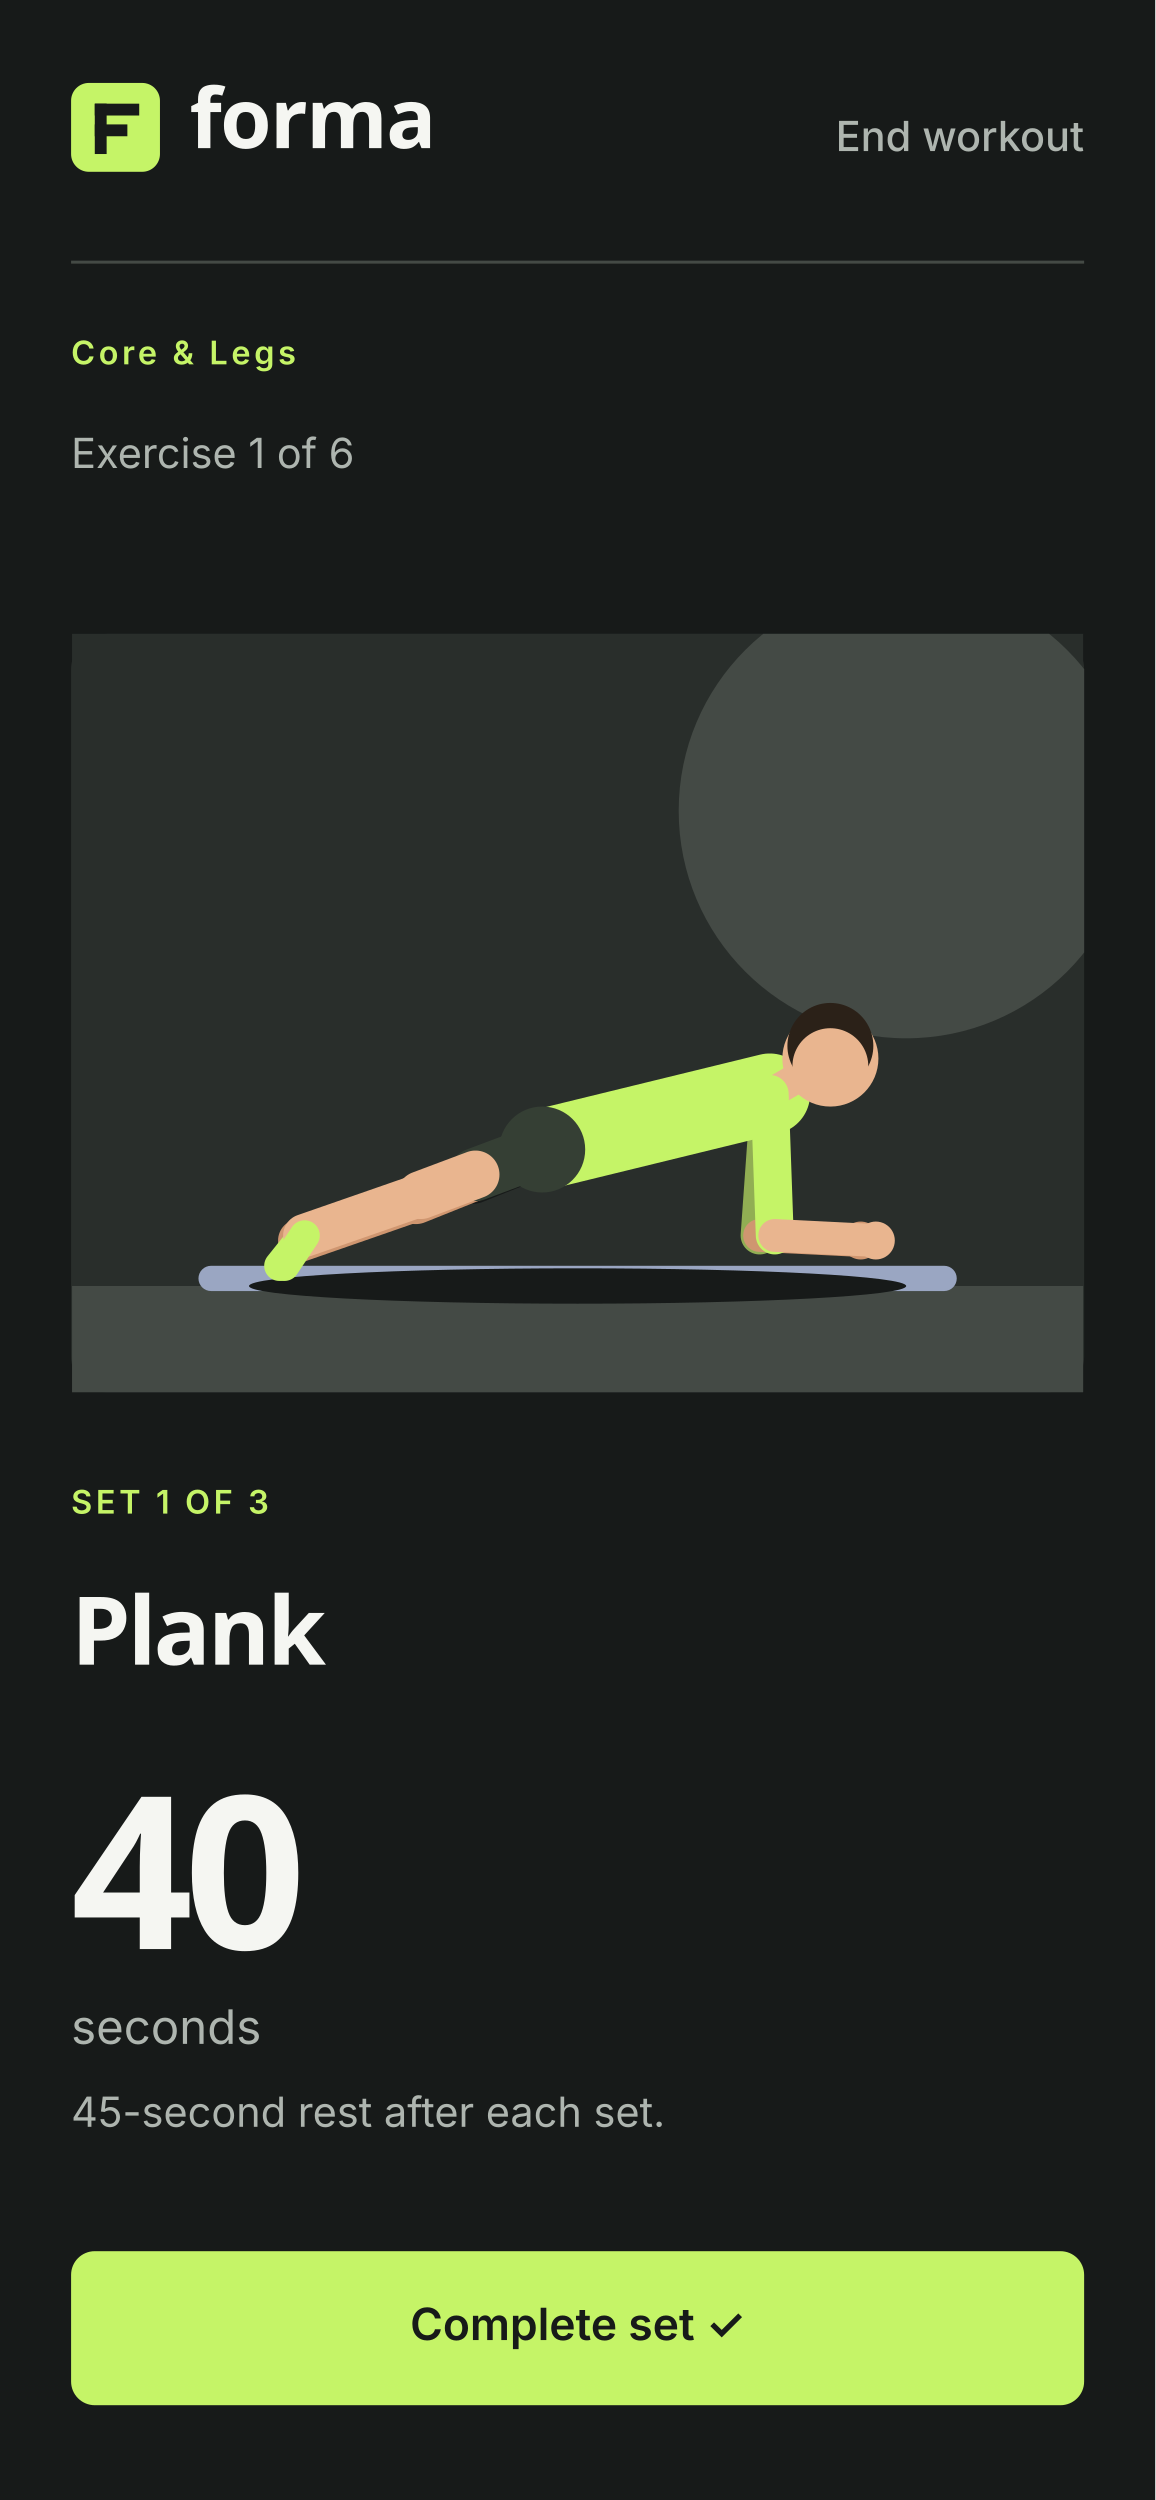
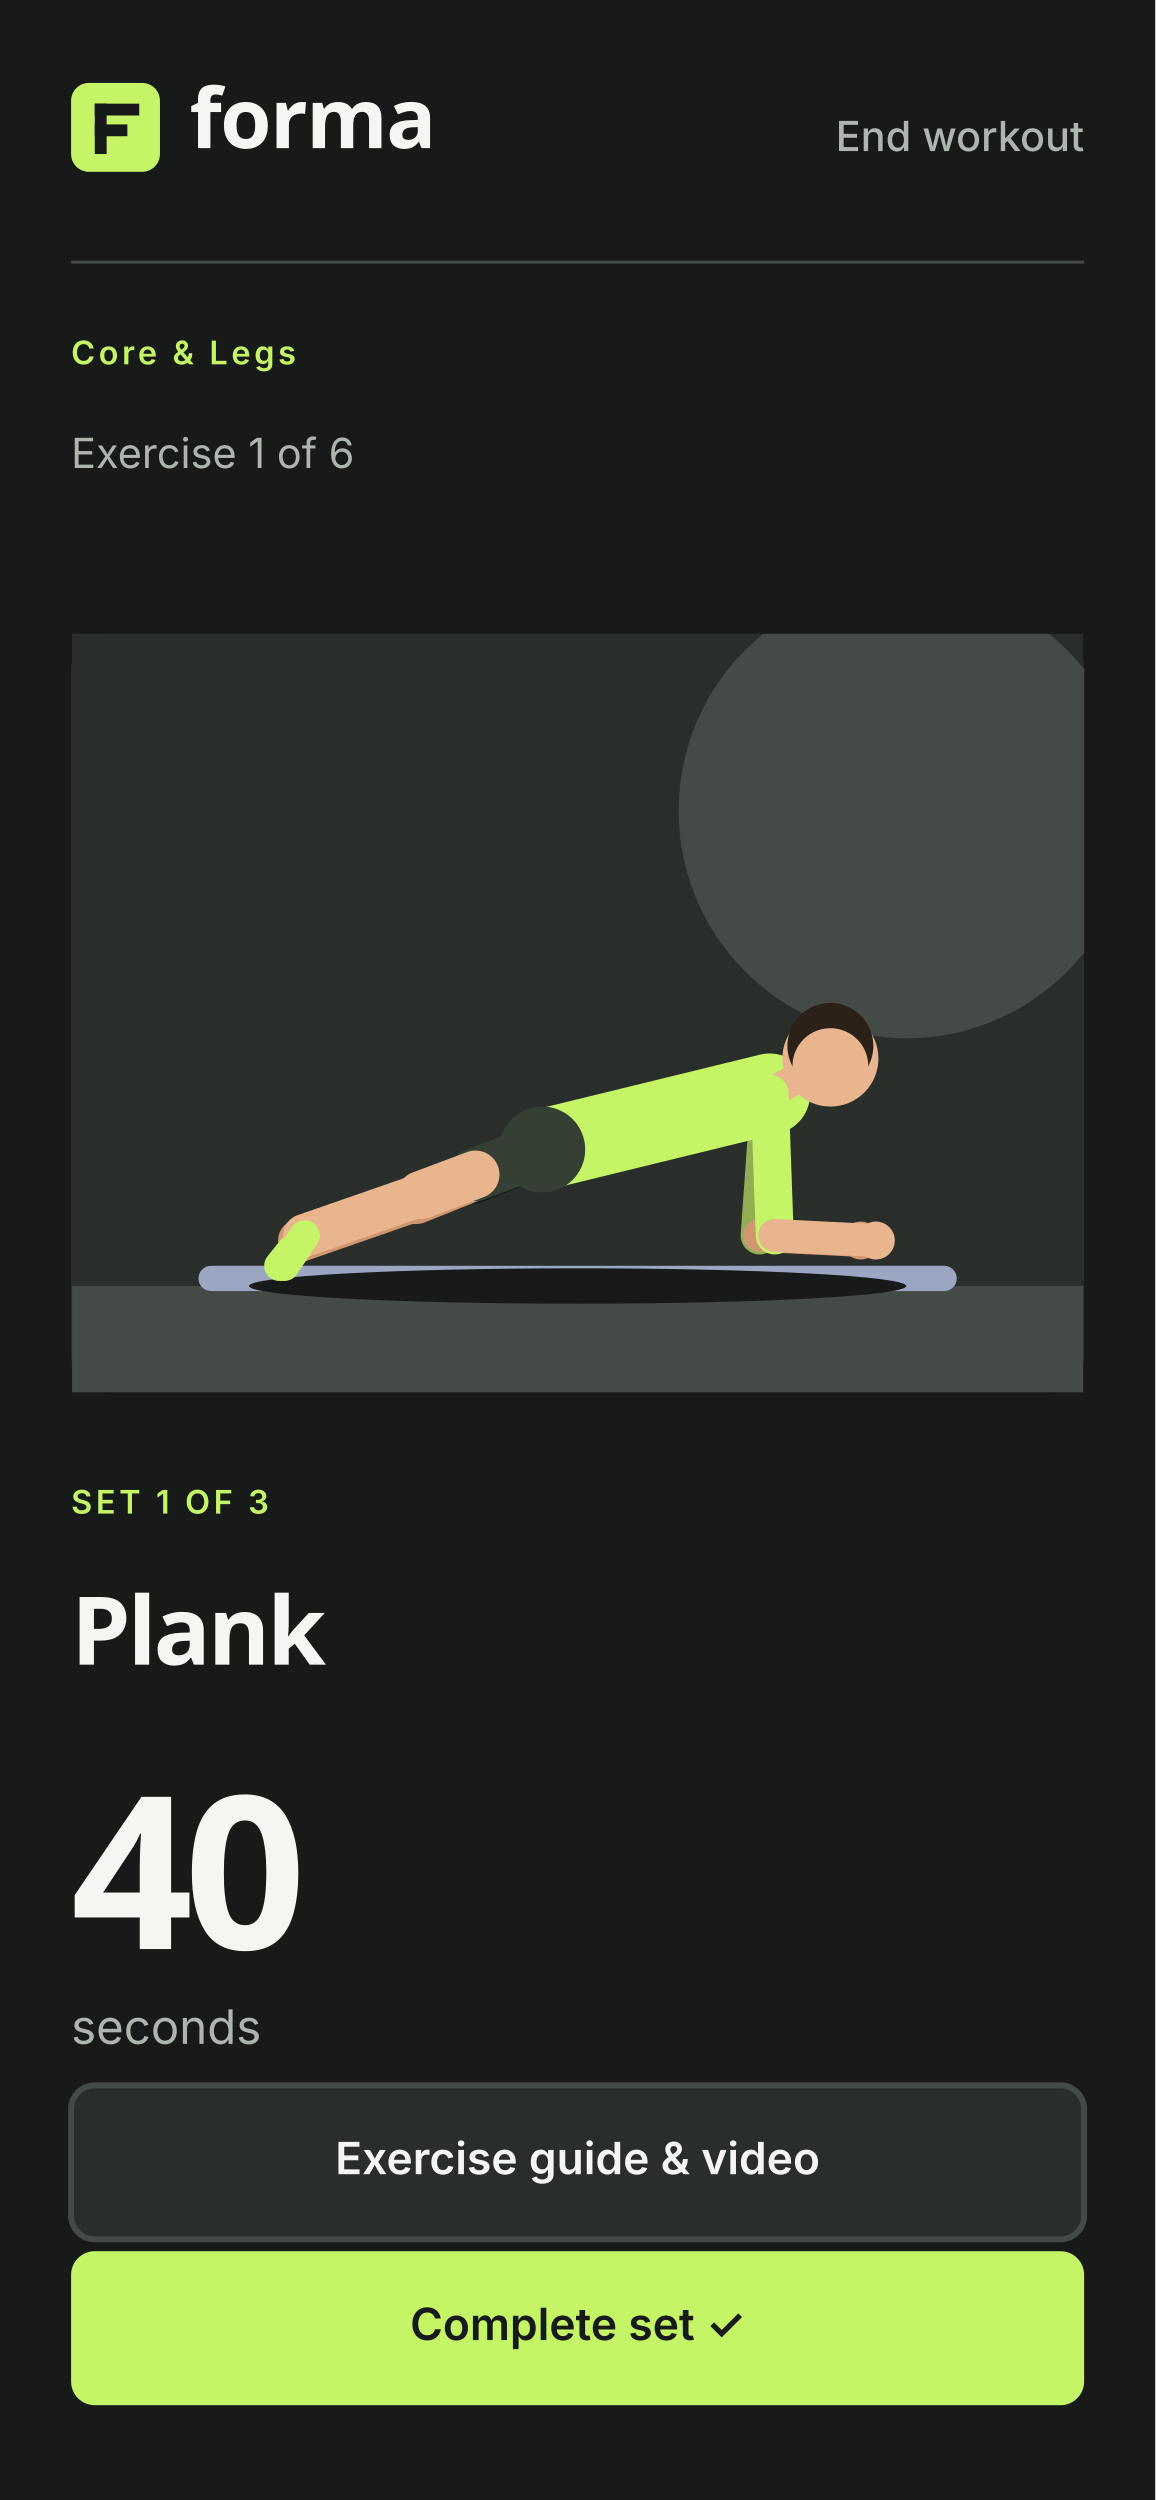
<svg xmlns="http://www.w3.org/2000/svg" width="390" height="844" viewBox="0 0 390 844">
  <defs>
    <clipPath id="clip0">
      <rect width="390" height="844" />
    </clipPath>
    <clipPath id="clip1">
      <rect width="30" height="30" />
    </clipPath>
    <clipPath id="clip2">
      <rect width="342" height="256" />
    </clipPath>
    <clipPath id="clip3">
      <rect width="342" height="256" />
    </clipPath>
  </defs>
  <g>
    <rect width="390" height="844" fill="#171A19" />
    <g clip-path="url(#clip0)">
      <g transform="translate(24, 28)">
        <rect width="30" height="30" rx="6" ry="6" fill="#C5F467" />
        <g clip-path="url(#clip1)">
          <g transform="translate(8, 7)">
            <rect width="4" height="17" fill="#171A19" />
          </g>
          <g transform="translate(8, 7)">
            <rect width="15" height="4" fill="#171A19" />
          </g>
          <g transform="translate(8, 14)">
            <rect width="11" height="4" fill="#171A19" />
          </g>
        </g>
      </g>
      <g transform="translate(64, 22)">
        <text x="0" y="28" font-family="Space Grotesk" font-size="28" font-weight="600" fill="#F5F6F2" letter-spacing="-0.5">forma</text>
      </g>
      <g transform="translate(258, 37)">
        <text x="108" y="14" font-family="Inter" font-size="14" font-weight="500" fill="#AEB5AF" text-anchor="end">End workout</text>
      </g>
      <g transform="translate(24, 88)">
        <rect width="342" height="1" fill="#444A45" />
      </g>
      <g transform="translate(24, 112)">
        <text x="0" y="11" font-family="Inter" font-size="11" font-weight="600" fill="#C5F467" letter-spacing="1.2">Core &amp; Legs</text>
      </g>
      <g transform="translate(24, 144)">
        <text x="0" y="14" font-family="Inter" font-size="14" fill="#AEB5AF">Exercise 1 of 6</text>
      </g>
      <g transform="translate(24, 214)">
        <rect width="342" height="256" rx="12" ry="12" fill="#292E2B" />
        <g clip-path="url(#clip2)">
          <g clip-path="url(#clip3)">
            <g transform="translate(0.33, -17.07)">
              <path d="M0 17.07L341.33 17.07L341.33 273.07L0 273.07L0 17.07Z" fill="#292E2B" />
              <path d="M204.8 76.8C204.8 119.22 239.18 153.6 281.6 153.6C324.02 153.6 358.4 119.22 358.4 76.8C358.4 34.38 324.02 0 281.6 0C239.18 0 204.8 34.38 204.8 76.8Z" fill="#444A45" />
              <path d="M0 237.23L341.33 237.23L341.33 273.07L0 273.07L0 237.23Z" fill="#444A45" />
              <path d="M46.93 230.4L294.4 230.4C296.76 230.4 298.67 232.31 298.67 234.67L298.67 234.67C298.67 237.02 296.76 238.93 294.4 238.93L46.93 238.93C44.58 238.93 42.67 237.02 42.67 234.67L42.67 234.67C42.67 233.54 43.12 232.45 43.92 231.65C44.72 230.85 45.8 230.4 46.93 230.4Z" fill="#9AA6C2" />
              <path d="M59.73 237.23C59.73 240.53 109.4 243.2 170.67 243.2C231.93 243.2 281.6 240.53 281.6 237.23C281.6 233.93 231.93 231.25 170.67 231.25C109.4 231.25 59.73 233.93 59.73 237.23Z" fill="#171A19" />
            </g>
            <g transform="translate(135.59, 174.08)">
              <path d="M23.47 0L0 9.39" fill="#000000" stroke="#171A19" stroke-width="17.92" stroke-linecap="round" />
            </g>
            <g transform="translate(116.39, 183.47)">
              <path d="M19.2 0L0 7.68" fill="#000000" stroke="#CF9670" stroke-width="16.21" stroke-linecap="round" />
            </g>
            <g transform="translate(77.13, 191.15)">
              <path d="M39.25 0L0 13.65" fill="#000000" stroke="#CF9670" stroke-width="14.51" stroke-linecap="round" />
            </g>
            <g transform="translate(70.31, 204.8)">
              <path d="M6.83 0L0 8.53" fill="#000000" stroke="#C5F467" stroke-width="10.24" stroke-linecap="round" />
            </g>
            <g transform="translate(232.44, 155.31)">
              <path d="M3.41 0L0 47.79" fill="#000000" stroke="#91AE53" stroke-width="12.8" stroke-linecap="round" />
            </g>
            <g transform="translate(232.44, 203.09)">
              <path d="M0 0L34.13 1.71" fill="#000000" stroke="#CF9670" stroke-width="11.09" stroke-linecap="round" />
            </g>
            <g transform="translate(260.17, 198.4)">
              <path d="M0 6.4C0 9.93 2.87 12.8 6.4 12.8C9.93 12.8 12.8 9.93 12.8 6.4C12.8 2.87 9.93 0 6.4 0C2.87 0 0 2.87 0 6.4" fill="#CF9670" />
            </g>
            <g transform="translate(159.05, 155.31)">
              <path d="M76.8 0L0 18.77" fill="#000000" stroke="#C5F467" stroke-width="27.31" stroke-linecap="round" />
            </g>
            <g transform="translate(144.55, 159.57)">
              <path d="M0 14.51C0 22.52 6.49 29.01 14.51 29.01C22.52 29.01 29.01 22.52 29.01 14.51C29.01 6.49 22.52 0 14.51 0C6.49 0 0 6.49 0 14.51" fill="#353F34" />
            </g>
            <g transform="translate(136.53, 174.08)">
              <path d="M22.53 0L0 8.45" fill="#000000" stroke="#353F34" stroke-width="17.92" stroke-linecap="round" />
            </g>
            <g transform="translate(118.09, 182.53)">
              <path d="M18.43 0L0 6.91" fill="#000000" stroke="#E9B58F" stroke-width="16.21" stroke-linecap="round" />
            </g>
            <g transform="translate(78.84, 189.44)">
              <path d="M39.25 0L0 13.65" fill="#000000" stroke="#E9B58F" stroke-width="14.51" stroke-linecap="round" />
            </g>
            <g transform="translate(72.01, 203.09)">
              <path d="M6.83 0L0 10.24" fill="#000000" stroke="#C5F467" stroke-width="10.24" stroke-linecap="round" />
            </g>
            <g transform="translate(235.85, 143.36)">
              <path d="M0 11.95L20.48 0" fill="#000000" stroke="#E9B58F" stroke-width="10.24" stroke-linecap="round" />
            </g>
            <g transform="translate(240.12, 124.59)">
              <path d="M0 18.77C0 27.73 7.26 34.99 16.21 34.99C25.17 34.99 32.43 27.73 32.43 18.77C32.43 9.82 25.17 2.56 16.21 2.56C7.26 2.56 0 9.82 0 18.77Z" fill="#E9B58F" />
              <path d="M1.71 14.51C1.71 19.69 4.47 24.48 8.96 27.07C13.45 29.66 18.98 29.66 23.47 27.07C27.96 24.48 30.72 19.69 30.72 14.51C30.72 9.32 27.96 4.53 23.47 1.94C18.98 -0.65 13.45 -0.65 8.96 1.94C4.47 4.53 1.71 9.32 1.71 14.51Z" fill="#2B2118" />
              <path d="M3.41 21.33C3.41 25.91 5.85 30.13 9.81 32.42C13.77 34.7 18.65 34.7 22.61 32.42C26.57 30.13 29.01 25.91 29.01 21.33C29.01 16.76 26.57 12.53 22.61 10.25C18.65 7.96 13.77 7.96 9.81 10.25C5.85 12.53 3.41 16.76 3.41 21.33Z" fill="#E9B58F" />
            </g>
            <g transform="translate(235.85, 155.31)">
              <path d="M0 0L1.71 47.79" fill="#000000" stroke="#C5F467" stroke-width="12.8" stroke-linecap="round" />
            </g>
            <g transform="translate(237.56, 203.09)">
              <path d="M0 0L34.13 1.71" fill="#000000" stroke="#E9B58F" stroke-width="11.09" stroke-linecap="round" />
            </g>
            <g transform="translate(265.29, 198.4)">
              <path d="M0 6.4C0 8.69 1.22 10.8 3.2 11.94C5.18 13.09 7.62 13.09 9.6 11.94C11.58 10.8 12.8 8.69 12.8 6.4C12.8 4.11 11.58 2 9.6 0.86C7.62 -0.29 5.18 -0.29 3.2 0.86C1.22 2 0 4.11 0 6.4" fill="#E9B58F" />
            </g>
          </g>
        </g>
      </g>
      <g transform="translate(24, 500)">
        <text x="0" y="11" font-family="Inter" font-size="11" font-weight="600" fill="#C5F467" letter-spacing="1.2">SET 1 OF 3</text>
      </g>
      <g transform="translate(24, 530)">
        <text x="0" y="32" font-family="Space Grotesk" font-size="32" font-weight="600" fill="#F5F6F2" letter-spacing="-1">Plank</text>
      </g>
      <g transform="translate(24, 586)">
        <text x="0" y="72" font-family="Space Grotesk" font-size="72" font-weight="600" fill="#F5F6F2" letter-spacing="-3">40</text>
      </g>
      <g transform="translate(24, 674)">
        <text x="0" y="16" font-family="Inter" font-size="16" fill="#AEB5AF">seconds</text>
      </g>
-       <g transform="translate(24, 704)">
-         <text x="0" y="14" font-family="Inter" font-size="14" fill="#AEB5AF">45-second rest after each set.</text>
-       </g>
      <g transform="translate(24, 760)">
        <rect width="342" height="52" rx="8" ry="8" fill="#C5F467" />
        <g transform="translate(20, 15)">
          <text x="151" y="15" font-family="Inter" font-size="15" font-weight="600" fill="#171A19" text-anchor="middle">Complete set   ✓</text>
        </g>
      </g>
+       <g transform="translate(24, 704)">
+         <rect width="342" height="52" rx="8" ry="8" fill="#292E2B" stroke="#444A45" stroke-width="2" />
+         <g transform="translate(20, 15)">
+           <text x="151" y="15" font-family="Inter" font-size="15" font-weight="600" fill="#F5F6F2" text-anchor="middle">Exercise guide &amp; video</text>
+         </g>
+       </g>
    </g>
  </g>
</svg>
